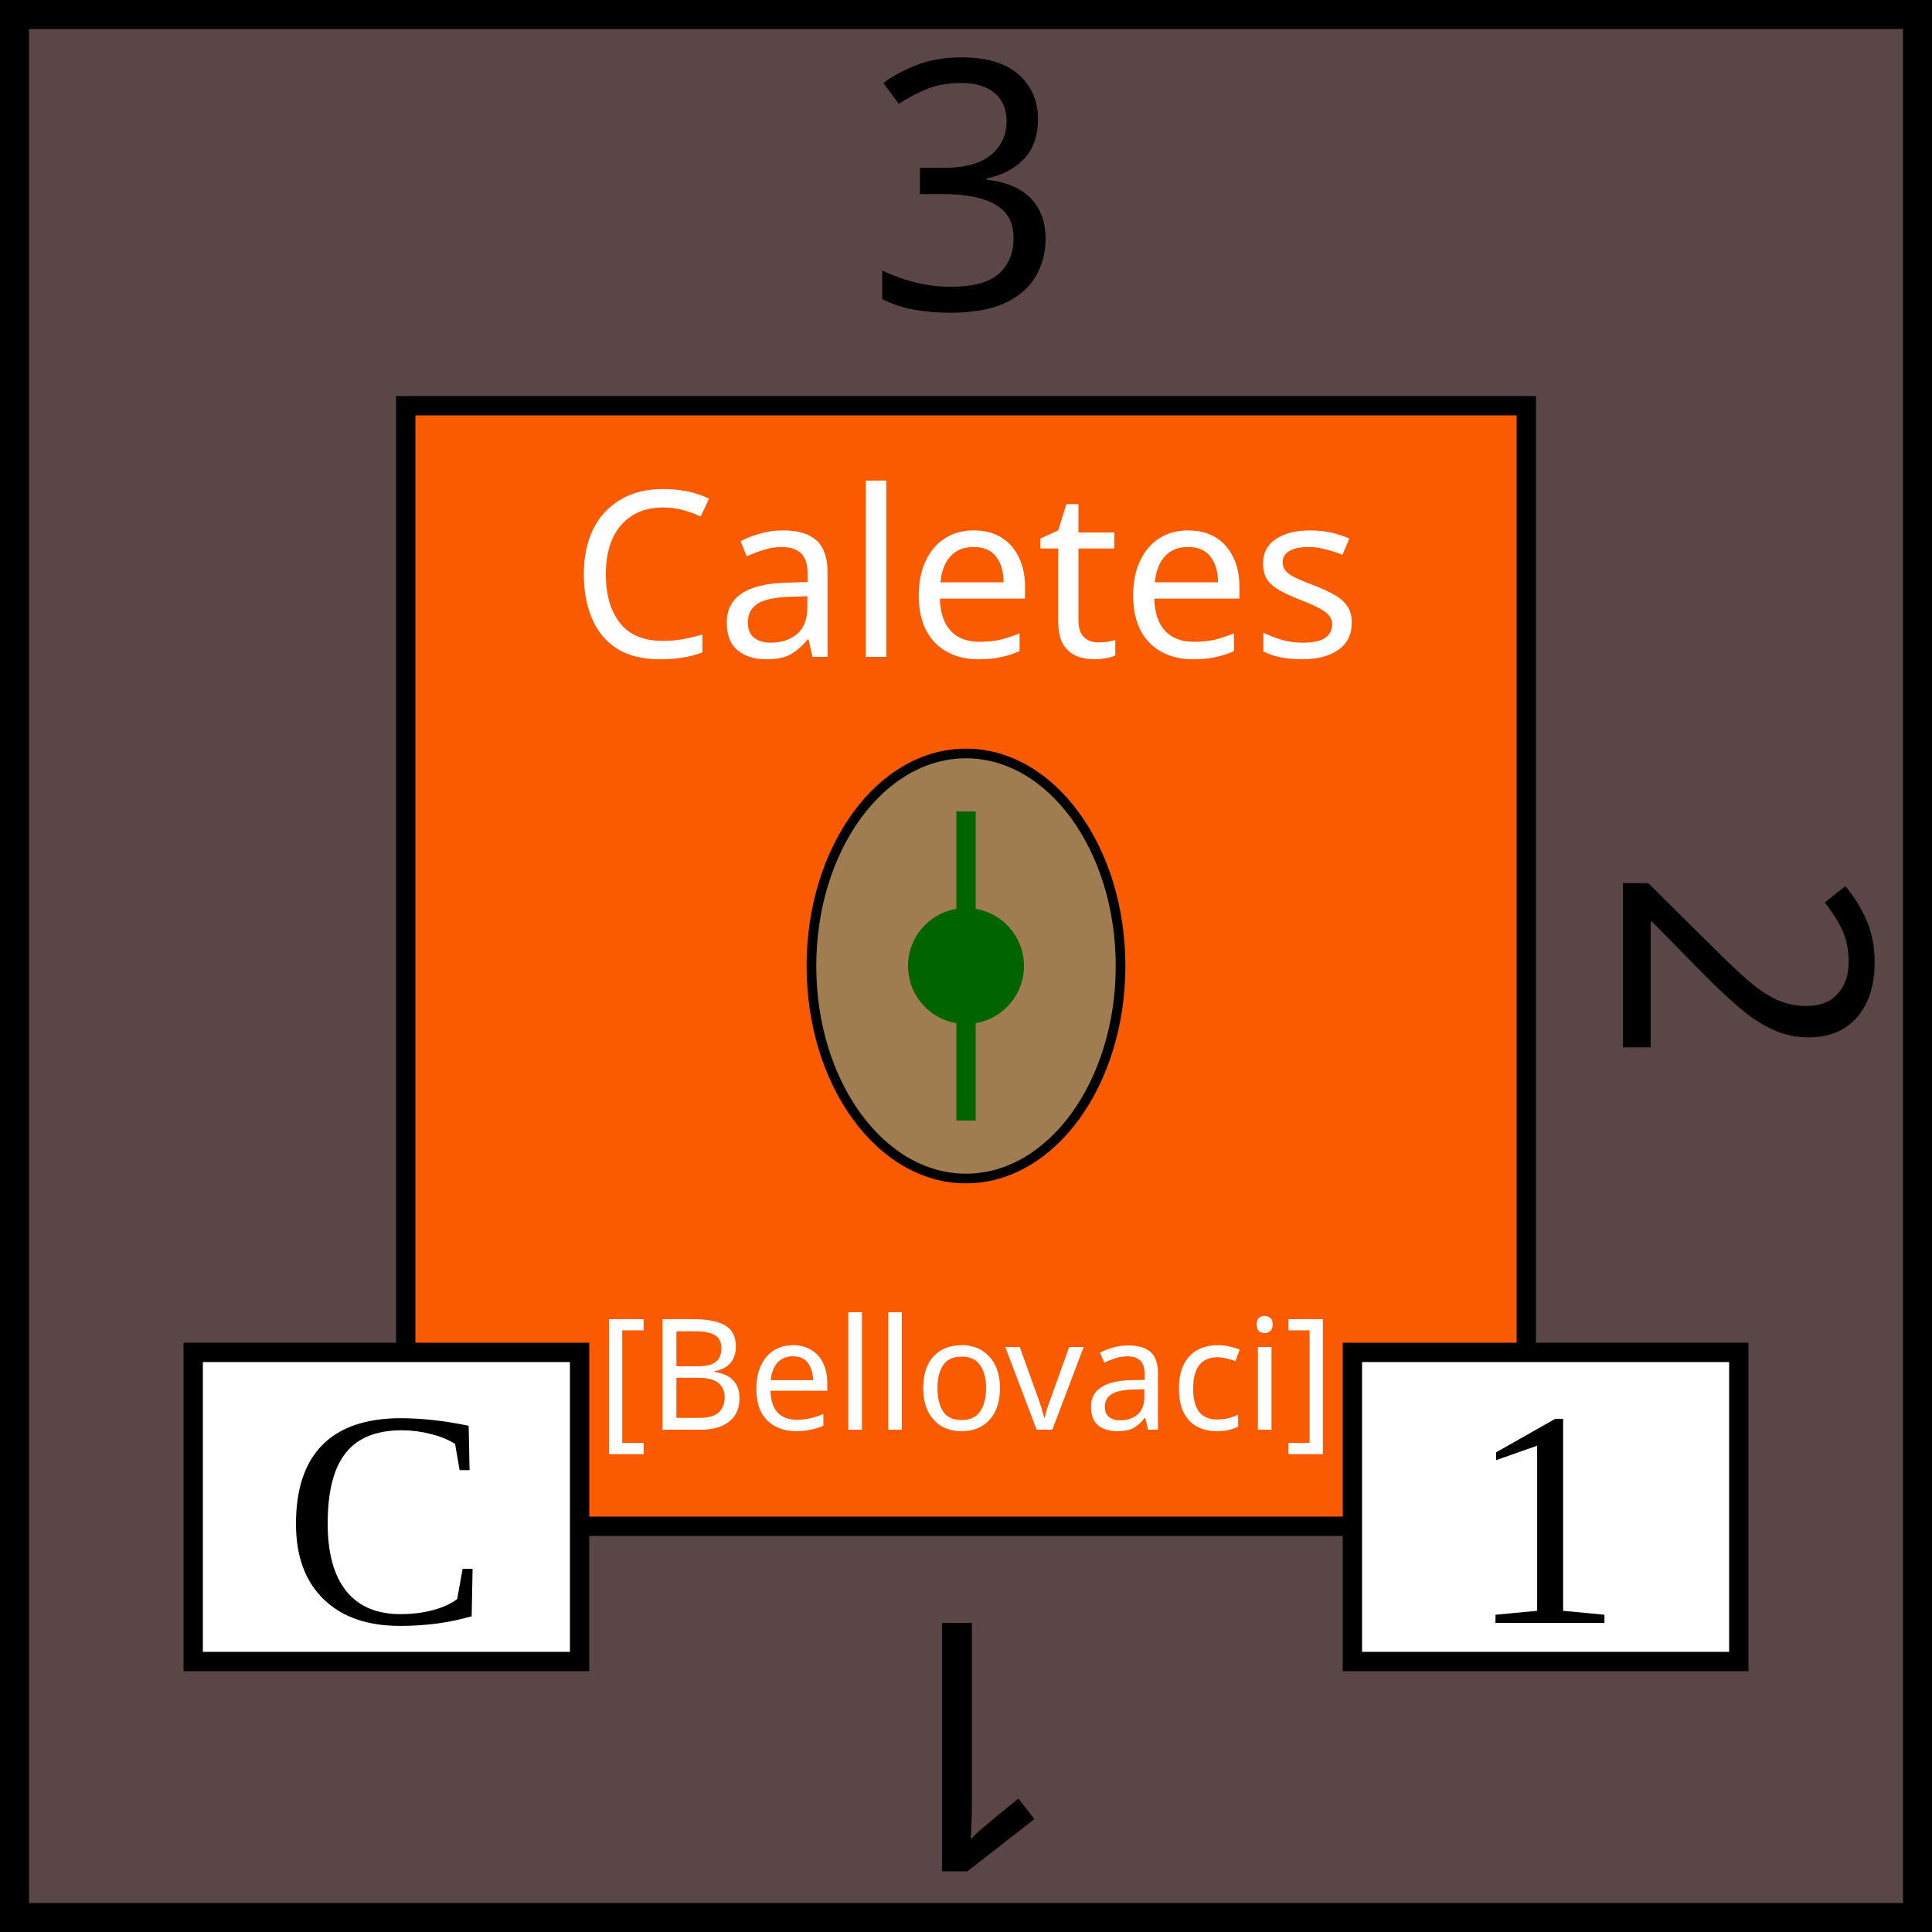
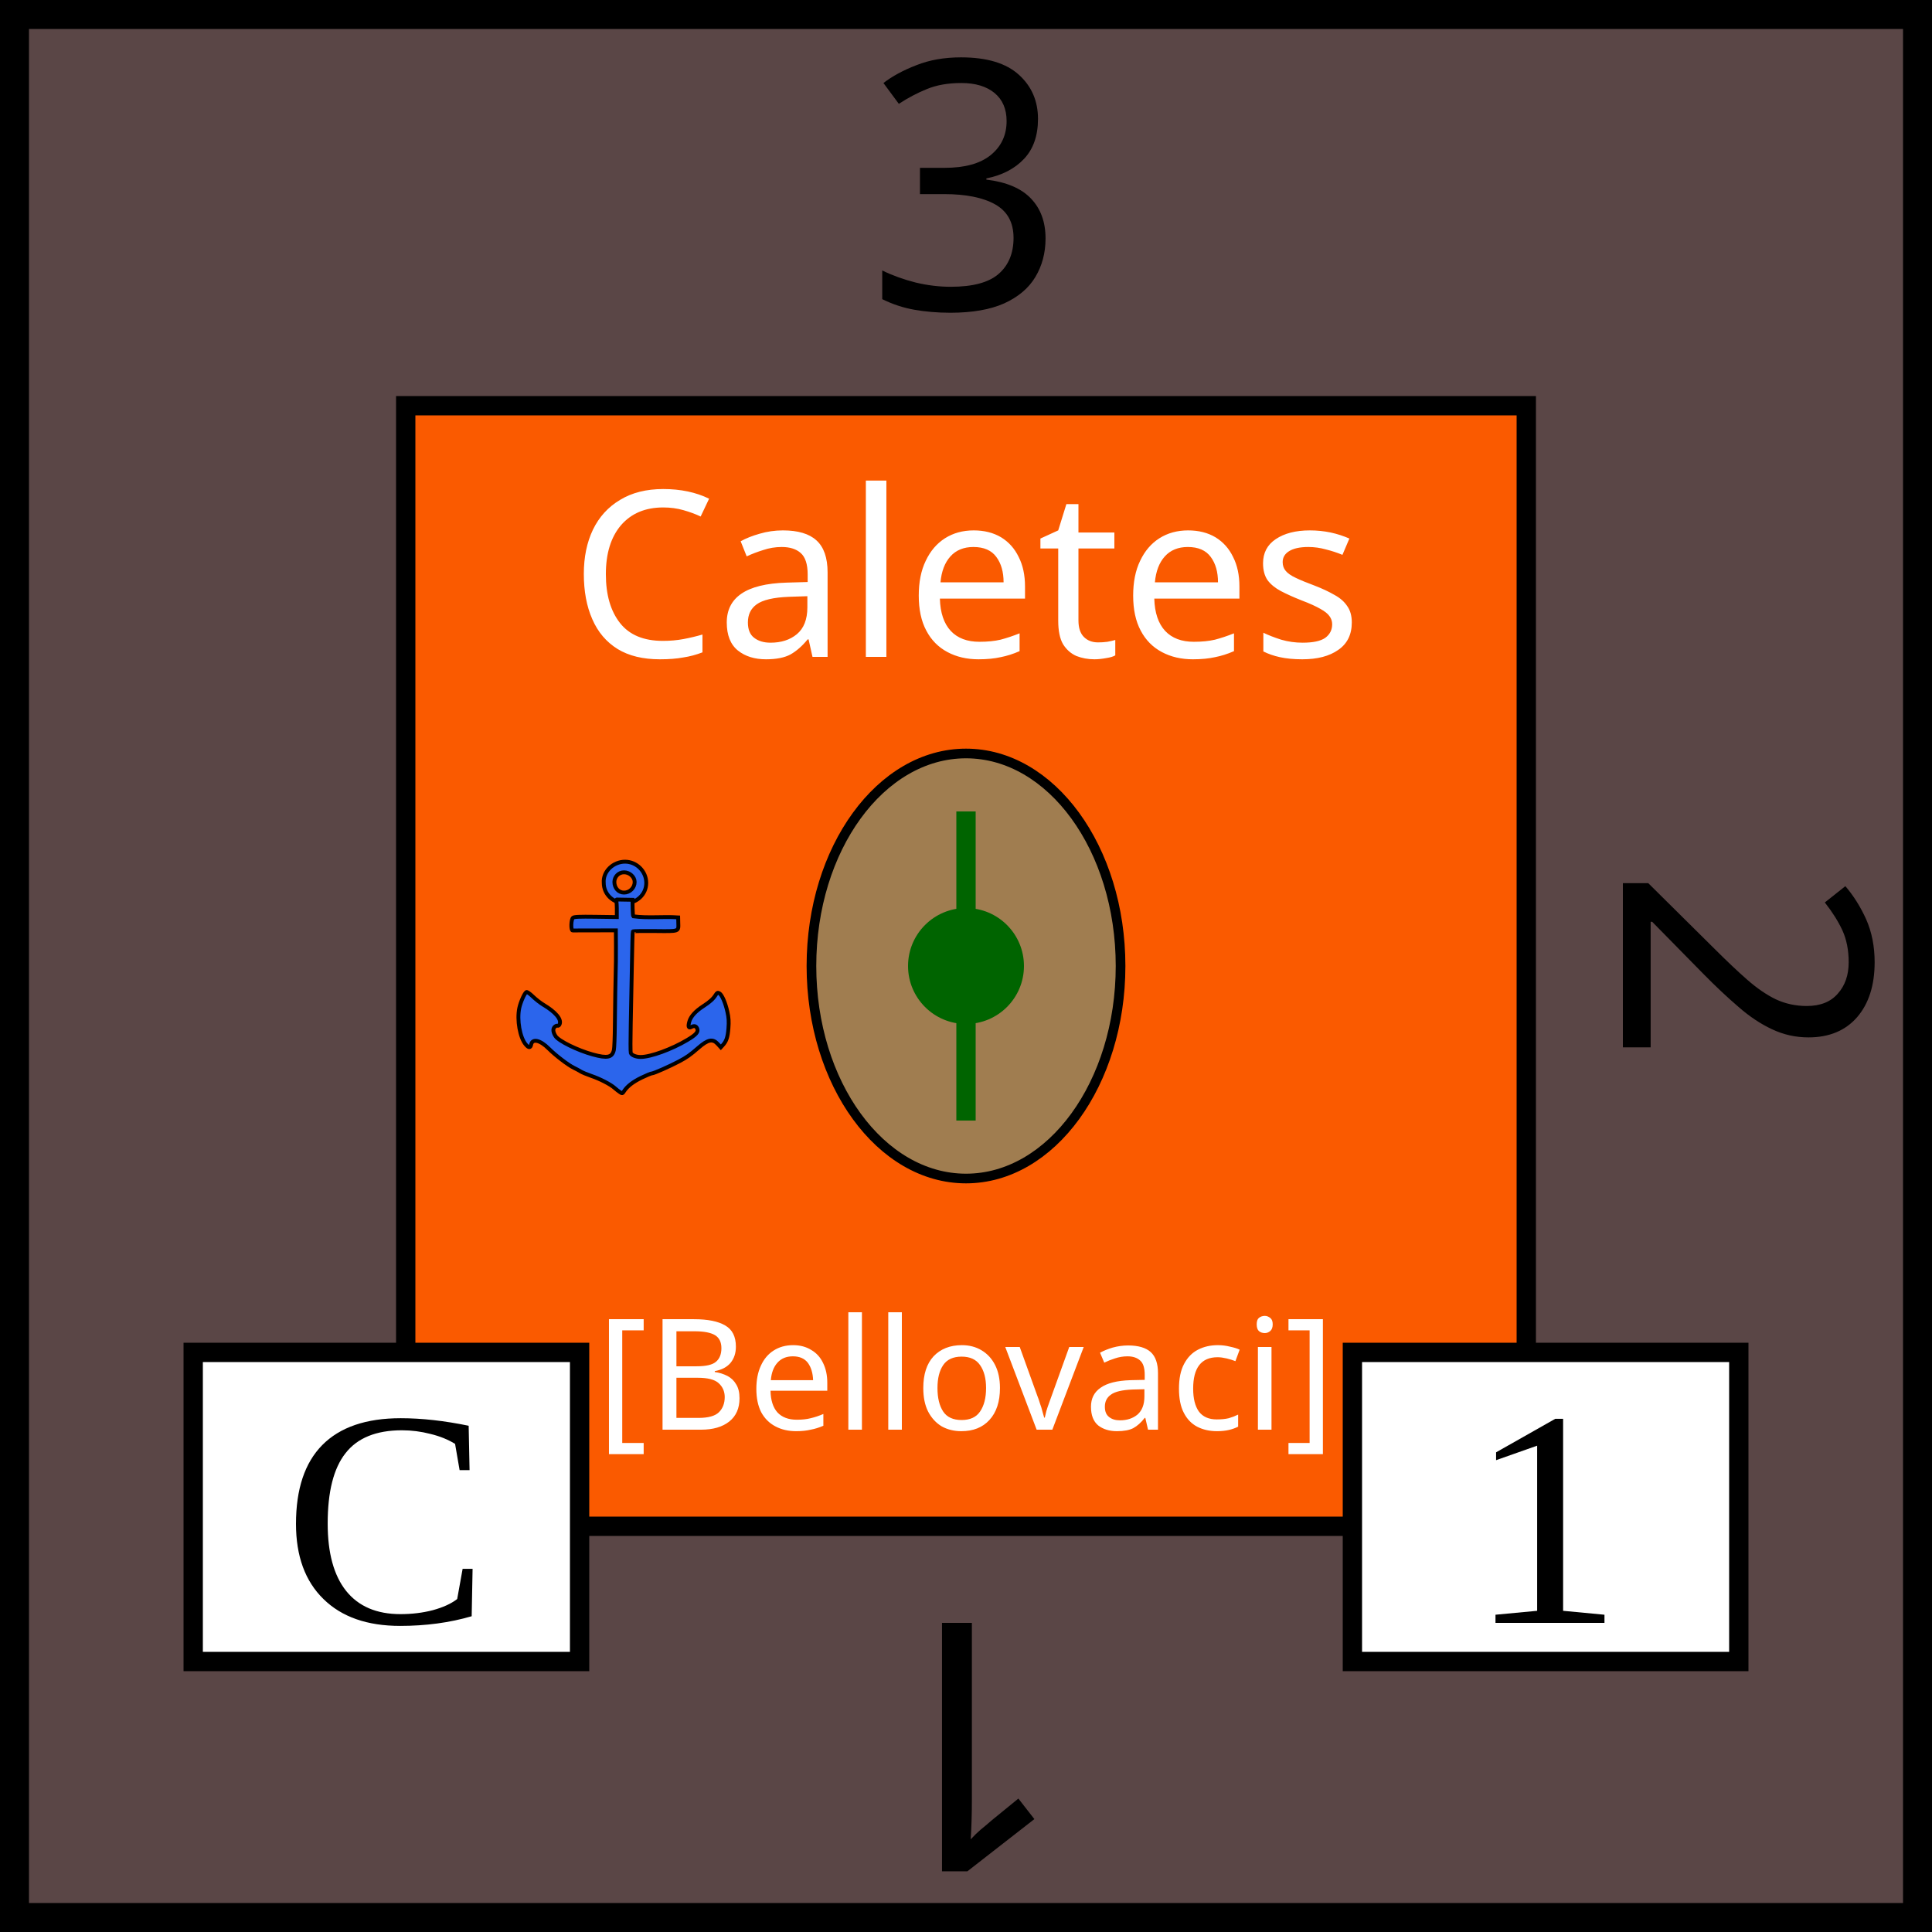
- <svg xmlns="http://www.w3.org/2000/svg" viewBox="0 0 100 100" width="100" height="100">
+ <svg xmlns="http://www.w3.org/2000/svg" xmlns:xlink="http://www.w3.org/1999/xlink" viewBox="0 0 100 100" width="100" height="100">
+   <defs>
+     <g id="anchor" transform="scale(0.05)" stroke="black" fill="#2B65EC" stroke-width="4">
+       <path d="M 127 32 C 115 32 104 42 105 54 C 105 66 115 75 127 75 C 139 75 149 66 149 54 C 149 42 139 32 127 32 z M 126 43 C 132 43 137 48 137 53 C 137 59 132 64 126 64 C 120 64 116 59 116 53 C 116 48 120 43 126 43 z " />
+       <path d="M118.537,71.179c-1.053-0.019,0,2.075,0,9.084v9.084l-21.881-0.306   c-17.203-0.24-22.227-0.018-23.5,1.038c-2.036,1.689-2.356,13.078-0.369,13.135l44.75-0.104c0.05,10.689,0.189,21.379,0.053,32.069   c-0.504,22.08-0.892,44.162-1.097,66.247c-0.09,11.96-0.545,23.436-1.011,25.5c-1.754,7.78-6.661,8.837-21.785,4.691   c-15.729-4.312-35.264-13.896-38.552-18.913c-2.614-3.99-3.022-7.41-1.133-9.498c0.942-1.041,2.342-1.65,3.112-1.355   c0.851,0.326,1.746-0.386,2.284-1.817c1.893-5.04-4.426-12.489-16.872-19.89c-3.025-1.799-7.975-5.662-11-8.584   c-3.174-3.066-5.973-5.012-6.619-4.598c-2.009,1.287-6.12,10.584-7.383,16.697c-2.539,12.288,0.683,30.421,6.668,37.535   c3.16,3.756,4.923,3.788,5.659,0.105c1.298-6.49,9.375-4.617,18.174,4.211c6.964,6.988,20.225,17.118,26,19.862   c2.2,1.045,5.35,2.744,7,3.776c1.65,1.031,6.6,3.107,11,4.611c9.218,3.153,20.012,8.735,24.287,12.56   c1.624,1.452,4.076,3.378,5.45,4.277c2.403,1.575,2.562,1.538,4.194-0.954c3.399-5.188,9.264-9.729,18.146-14.049   c4.992-2.43,9.828-4.416,10.744-4.416c1.949,0,18.395-7.275,28.301-12.521c7.764-4.11,11.26-6.587,19.934-14.121   c9.791-8.505,14.745-9.466,19.884-3.856l3.208,3.503l2.061-2.253c3.727-4.075,5.098-8.172,5.818-17.383   c0.551-7.043,0.316-10.867-1.037-16.98c-2.142-9.658-5.73-17.913-8.414-19.35c-1.695-0.906-2.271-0.645-3.72,1.693   c-2.519,4.065-6.036,7.262-12.812,11.642c-8.113,5.244-13.01,10.649-14.516,16.026c-1.453,5.193-0.791,7.079,1.968,5.603   c3.01-1.611,4.971-1.172,6.13,1.374c1.633,3.582-0.819,6.465-10.299,12.104c-16.191,9.631-37.9,17.52-48.216,17.52   c-4.868,0-9.438-1.883-10.171-4.189c-0.353-1.112-0.371-14.237-0.04-29.166c0.331-14.93,0.866-42.664,1.189-61.633   c0.323-18.969,0.739-34.734,0.925-35.034c0.186-0.299,10.497-0.45,22.916-0.334c25.764,0.24,24.408,0.724,24.195-8.643l-0.125-5.5   c-15.387-1.079-31.138,0.942-46.46-1.126c-0.289-0.29-0.592-3.854-0.672-7.92l-0.146-9.167L118.537,71.179z" />
+     </g>
+   </defs>
  <rect id="background" fill="rgb(90,70,70)" height="100" width="100" stroke="black" stroke-width="3" />
  <g id="tribe" text-anchor="middle" font-size="12" font-family="Papyrus">
    <rect x="21" y="21" width="58" height="58" fill="rgb(250,90,0)" stroke="black" />
    <text x="50" y="34" fill="white">Caletes</text>
    <ellipse id="shield" cx="50" cy="50" rx="8" ry="11" fill="rgb(160,125,80)" stroke="black" stroke-width="0.5" />
    <circle cx="50" cy="50" r="3" fill="darkgreen" />
    <line x1="50" y1="42" x2="50" y2="58" stroke="darkgreen" />
+     <use x="26" y="43" xlink:href="#anchor" />
    <text x="50" y="74" font-size="8" fill="white">[Bellovaci]</text>
  </g>
  <g id="attributes" text-anchor="middle" font-size="16">
    <rect id="initiative" x="10" y="70" height="16" width="20" fill="white" stroke="black" />
    <text x="20" y="84">C</text>
    <rect id="firepower" x="70" y="70" height="16" width="20" fill="white" stroke="black" />
    <text x="80" y="84">1</text>
  </g>
  <g id="strength" text-anchor="middle" font-family="Papyrus" font-size="18">
    <text x="50" y="16">3</text>
    <text x="50" y="16" transform="rotate(90,50,50)">2</text>
    <text x="50" y="16" transform="rotate(180,50,50)">1</text>
  </g>
</svg>
